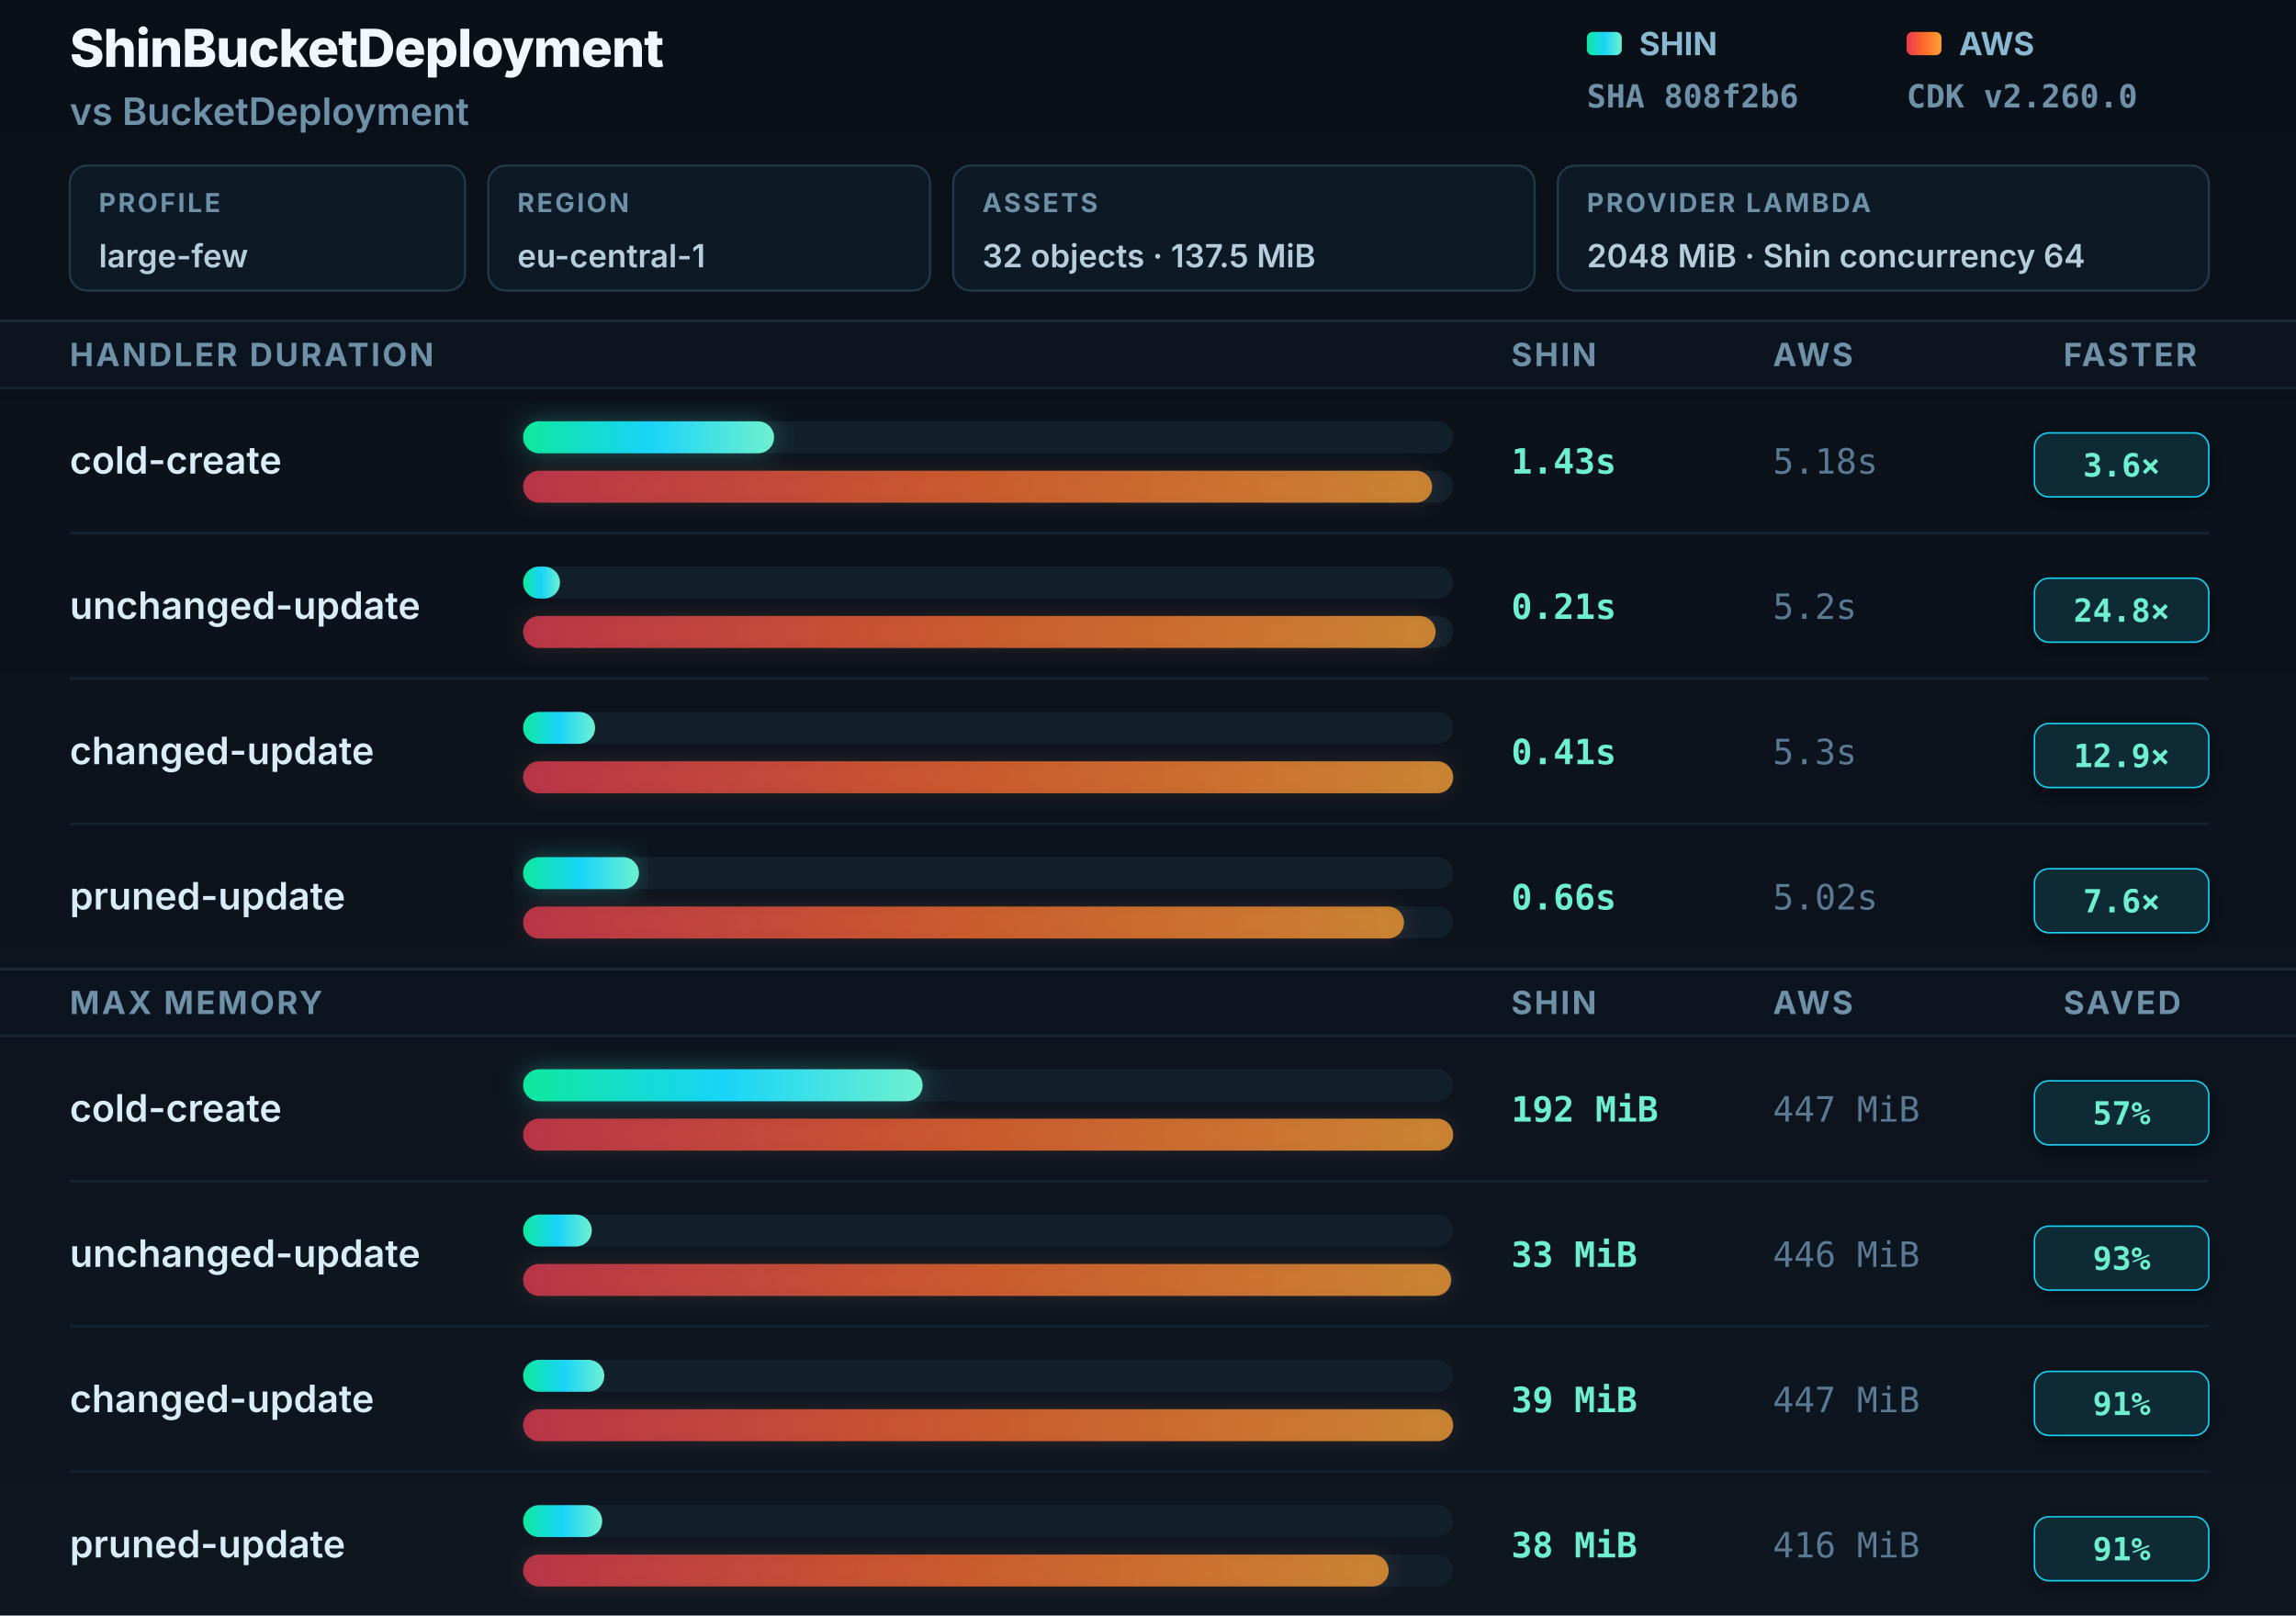
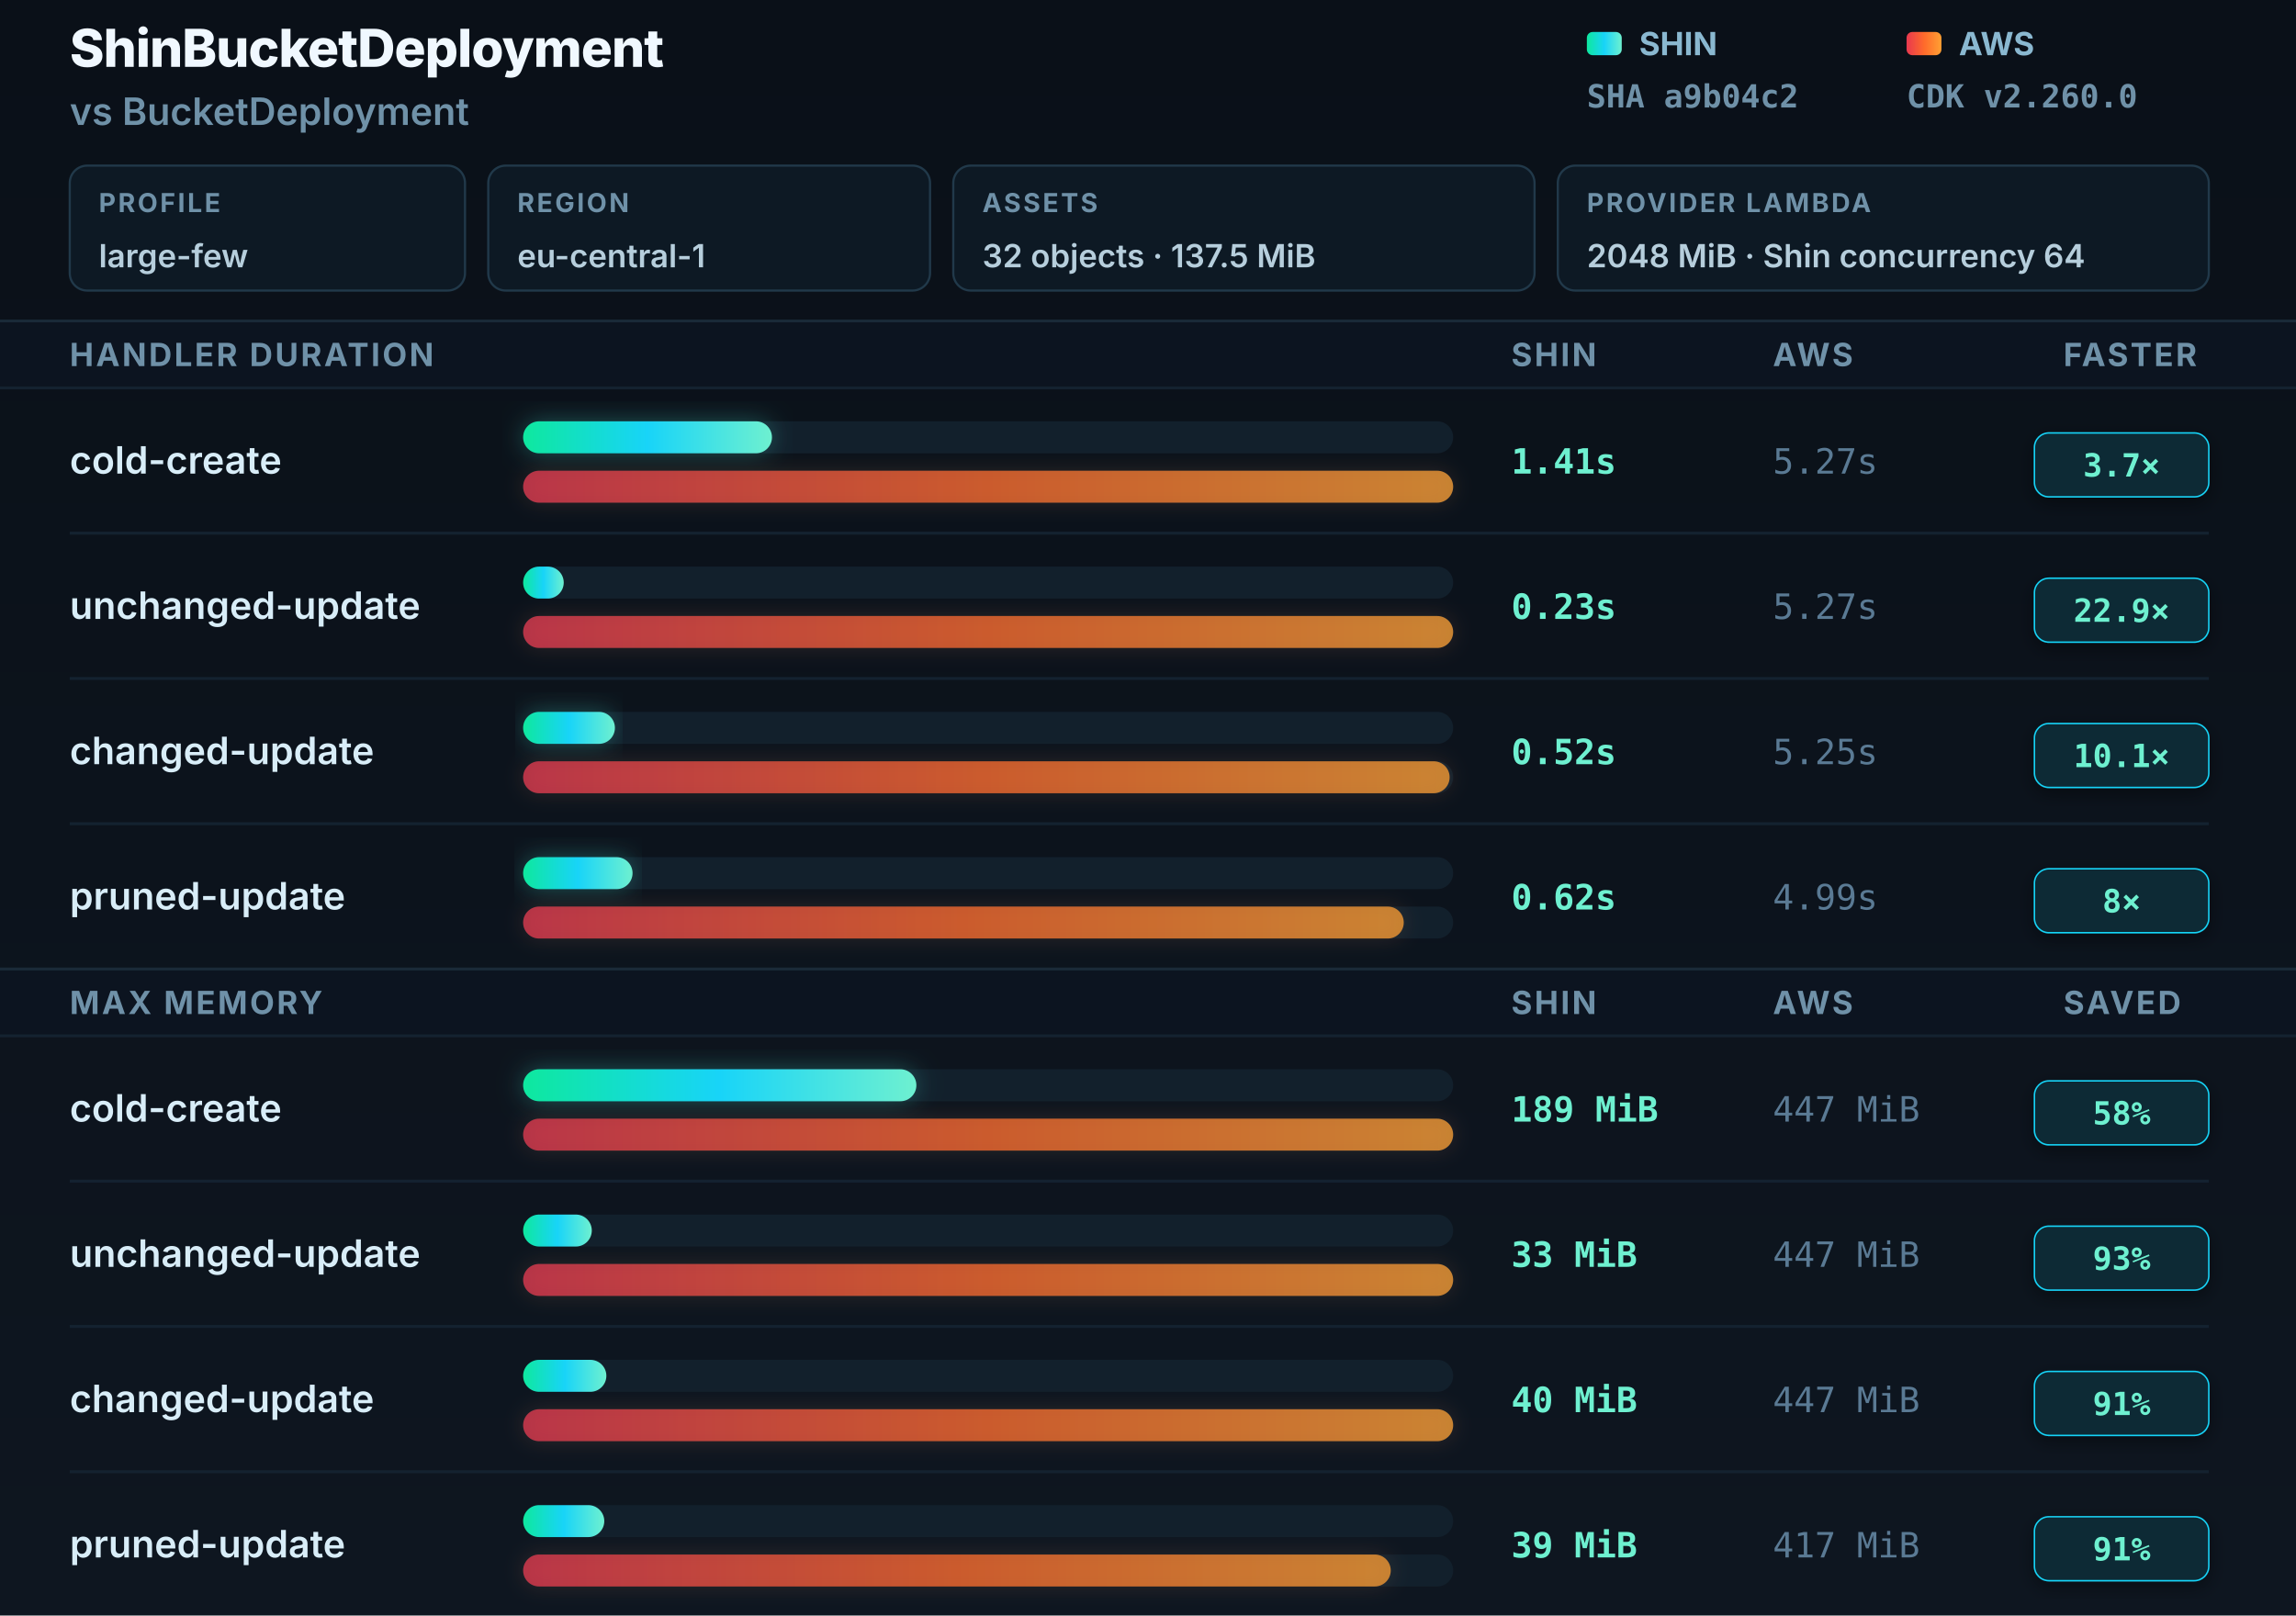
<svg xmlns="http://www.w3.org/2000/svg" width="790" height="556" viewBox="0 0 790 556" role="img" aria-labelledby="title desc">
  <defs>
    <linearGradient id="shin" x1="0" y1="0" x2="1" y2="0">
      <stop offset="0" stop-color="#0ee89e" />
      <stop offset="0.5" stop-color="#18d4f8" />
      <stop offset="1" stop-color="#6ef0d0" />
    </linearGradient>
    <linearGradient id="aws" x1="0" y1="0" x2="1" y2="0">
      <stop offset="0" stop-color="#e8384f" />
      <stop offset="0.5" stop-color="#ff6a2b" />
      <stop offset="1" stop-color="#ffa033" />
    </linearGradient>
    <linearGradient id="bgGrad" x1="0" y1="0" x2="0" y2="1">
      <stop offset="0" stop-color="#0a1018" />
      <stop offset="1" stop-color="#0e1620" />
    </linearGradient>
    <filter id="gS" x="-8%" y="-60%" width="116%" height="220%">
      <feGaussianBlur in="SourceGraphic" stdDeviation="4" />
      <feColorMatrix type="matrix" values="0 0 0 0 0.06 0 0 0 0 0.85 0 0 0 0 0.7 0 0 0 0.6 0" />
    </filter>
    <filter id="gA" x="-8%" y="-60%" width="116%" height="220%">
      <feGaussianBlur in="SourceGraphic" stdDeviation="3.5" />
      <feColorMatrix type="matrix" values="0 0 0 0 0.95 0 0 0 0 0.35 0 0 0 0 0.15 0 0 0 0.4 0" />
    </filter>
    <filter id="badgeShadow" x="-20%" y="-30%" width="140%" height="160%">
      <feDropShadow dx="0" dy="2" stdDeviation="3" flood-color="#000" flood-opacity="0.4" />
    </filter>
  </defs>
  <rect width="790" height="556" fill="url(#bgGrad)" />
  <text x="24" y="23" font-family="Inter, -apple-system, sans-serif" font-size="18" font-weight="800" fill="#f0f8ff" letter-spacing="-0.3">ShinBucketDeployment</text>
  <text x="24" y="43" font-family="Inter, -apple-system, sans-serif" font-size="13" font-weight="600" fill="#6f91a8">vs BucketDeployment</text>
  <rect x="24" y="57" width="136" height="43" rx="6" fill="#0d1924" stroke="#21394a" stroke-width="0.75" />
  <text x="34" y="73" font-family="Inter, -apple-system, sans-serif" font-size="9" font-weight="700" fill="#6f91a8" letter-spacing="0.8">PROFILE</text>
  <text x="34" y="92" font-family="Inter, -apple-system, sans-serif" font-size="11" font-weight="600" fill="#b6cedc">large-few</text>
  <rect x="168" y="57" width="152" height="43" rx="6" fill="#0d1924" stroke="#21394a" stroke-width="0.75" />
  <text x="178" y="73" font-family="Inter, -apple-system, sans-serif" font-size="9" font-weight="700" fill="#6f91a8" letter-spacing="0.8">REGION</text>
  <text x="178" y="92" font-family="Inter, -apple-system, sans-serif" font-size="11" font-weight="600" fill="#b6cedc">eu-central-1</text>
  <rect x="328" y="57" width="200" height="43" rx="6" fill="#0d1924" stroke="#21394a" stroke-width="0.75" />
  <text x="338" y="73" font-family="Inter, -apple-system, sans-serif" font-size="9" font-weight="700" fill="#6f91a8" letter-spacing="0.8">ASSETS</text>
  <text x="338" y="92" font-family="Inter, -apple-system, sans-serif" font-size="11" font-weight="600" fill="#b6cedc">32 objects · 137.5 MiB</text>
  <rect x="536" y="57" width="224" height="43" rx="6" fill="#0d1924" stroke="#21394a" stroke-width="0.75" />
  <text x="546" y="73" font-family="Inter, -apple-system, sans-serif" font-size="9" font-weight="700" fill="#6f91a8" letter-spacing="0.8">PROVIDER LAMBDA</text>
  <text x="546" y="92" font-family="Inter, -apple-system, sans-serif" font-size="11" font-weight="600" fill="#b6cedc">2048 MiB · Shin concurrency 64</text>
  <rect x="546" y="11" width="12" height="8" rx="2" fill="url(#shin)" />
  <text x="564" y="19" font-family="Inter, -apple-system, sans-serif" font-size="11" font-weight="700" fill="#8ab8d0">SHIN</text>
-   <text x="546" y="37" font-family="JetBrains Mono, monospace" font-size="11" font-weight="600" fill="#6f91a8">SHA 808f2b6</text>
+   <text x="546" y="37" font-family="JetBrains Mono, monospace" font-size="11" font-weight="600" fill="#6f91a8">SHA a9b04c2</text>
  <rect x="656" y="11" width="12" height="8" rx="2" fill="url(#aws)" />
  <text x="674" y="19" font-family="Inter, -apple-system, sans-serif" font-size="11" font-weight="700" fill="#8ab8d0">AWS</text>
  <text x="656" y="37" font-family="JetBrains Mono, monospace" font-size="11" font-weight="600" fill="#6f91a8">CDK v2.260.0</text>
  <rect x="0" y="110" width="790" height="1" fill="#1a2a38" />
  <rect y="111" width="790" height="22" fill="#0c1420" />
  <text x="24" y="126" font-family="Inter, -apple-system, sans-serif" font-size="11" font-weight="700" fill="#6f91a8" letter-spacing="0.8">HANDLER DURATION</text>
  <text x="520" y="126" font-family="Inter, -apple-system, sans-serif" font-size="11" font-weight="700" fill="#6f91a8" letter-spacing="0.8">SHIN</text>
  <text x="610" y="126" font-family="Inter, -apple-system, sans-serif" font-size="11" font-weight="700" fill="#6f91a8" letter-spacing="0.8">AWS</text>
  <text x="710" y="126" font-family="Inter, -apple-system, sans-serif" font-size="11" font-weight="700" fill="#6f91a8" letter-spacing="0.8">FASTER</text>
  <rect x="0" y="133" width="790" height="1" fill="#142230" />
  <text x="24" y="163" font-family="Inter, -apple-system, sans-serif" font-size="13" font-weight="600" fill="#d8edf8">cold-create</text>
  <rect x="180" y="145" width="320" height="11" rx="5.5" fill="#12202c" />
-   <rect x="180" y="145" width="86.34" height="11" rx="5.5" fill="url(#shin)" filter="url(#gS)" opacity="0.5" />
-   <rect x="180" y="145" width="86.34" height="11" rx="5.5" fill="url(#shin)" />
+   <rect x="180" y="145" width="85.617" height="11" rx="5.5" fill="url(#shin)" filter="url(#gS)" opacity="0.5" />
+   <rect x="180" y="145" width="85.617" height="11" rx="5.5" fill="url(#shin)" />
  <rect x="180" y="162" width="320" height="11" rx="5.5" fill="#12202c" />
-   <rect x="180" y="162" width="312.755" height="11" rx="5.5" fill="url(#aws)" filter="url(#gA)" opacity="0.35" />
-   <rect x="180" y="162" width="312.755" height="11" rx="5.5" fill="url(#aws)" opacity="0.75" />
-   <text x="520" y="163" font-family="JetBrains Mono, monospace" font-size="12" font-weight="700" fill="#6ef0d0">1.43s</text>
-   <text x="610" y="163" font-family="JetBrains Mono, monospace" font-size="12" font-weight="400" fill="#5a7a94">5.18s</text>
+   <rect x="180" y="162" width="320" height="11" rx="5.5" fill="url(#aws)" filter="url(#gA)" opacity="0.35" />
+   <rect x="180" y="162" width="320" height="11" rx="5.5" fill="url(#aws)" opacity="0.75" />
+   <text x="520" y="163" font-family="JetBrains Mono, monospace" font-size="12" font-weight="700" fill="#6ef0d0">1.41s</text>
+   <text x="610" y="163" font-family="JetBrains Mono, monospace" font-size="12" font-weight="400" fill="#5a7a94">5.27s</text>
  <rect x="700" y="149" width="60" height="22" rx="5" fill="#082b35" stroke="#18d4f8" stroke-width="0.5" filter="url(#badgeShadow)" />
-   <text x="730" y="164" text-anchor="middle" font-family="JetBrains Mono, monospace" font-size="11" font-weight="800" fill="#6ef0d0">3.6×</text>
+   <text x="730" y="164" text-anchor="middle" font-family="JetBrains Mono, monospace" font-size="11" font-weight="800" fill="#6ef0d0">3.7×</text>
  <rect x="24" y="183" width="736" height="1" fill="#142230" />
  <text x="24" y="213" font-family="Inter, -apple-system, sans-serif" font-size="13" font-weight="600" fill="#d8edf8">unchanged-update</text>
  <rect x="180" y="195" width="320" height="11" rx="5.5" fill="#12202c" />
-   <rect x="180" y="195" width="12.679" height="11" rx="5.5" fill="url(#shin)" />
+   <rect x="180" y="195" width="13.966" height="11" rx="5.5" fill="url(#shin)" />
  <rect x="180" y="212" width="320" height="11" rx="5.5" fill="#12202c" />
-   <rect x="180" y="212" width="313.962" height="11" rx="5.5" fill="url(#aws)" filter="url(#gA)" opacity="0.35" />
-   <rect x="180" y="212" width="313.962" height="11" rx="5.5" fill="url(#aws)" opacity="0.75" />
-   <text x="520" y="213" font-family="JetBrains Mono, monospace" font-size="12" font-weight="700" fill="#6ef0d0">0.21s</text>
-   <text x="610" y="213" font-family="JetBrains Mono, monospace" font-size="12" font-weight="400" fill="#5a7a94">5.2s</text>
+   <rect x="180" y="212" width="320" height="11" rx="5.5" fill="url(#aws)" filter="url(#gA)" opacity="0.35" />
+   <rect x="180" y="212" width="320" height="11" rx="5.5" fill="url(#aws)" opacity="0.75" />
+   <text x="520" y="213" font-family="JetBrains Mono, monospace" font-size="12" font-weight="700" fill="#6ef0d0">0.23s</text>
+   <text x="610" y="213" font-family="JetBrains Mono, monospace" font-size="12" font-weight="400" fill="#5a7a94">5.27s</text>
  <rect x="700" y="199" width="60" height="22" rx="5" fill="#082b35" stroke="#18d4f8" stroke-width="0.5" filter="url(#badgeShadow)" />
-   <text x="730" y="214" text-anchor="middle" font-family="JetBrains Mono, monospace" font-size="11" font-weight="800" fill="#6ef0d0">24.8×</text>
+   <text x="730" y="214" text-anchor="middle" font-family="JetBrains Mono, monospace" font-size="11" font-weight="800" fill="#6ef0d0">22.9×</text>
  <rect x="24" y="233" width="736" height="1" fill="#142230" />
  <text x="24" y="263" font-family="Inter, -apple-system, sans-serif" font-size="13" font-weight="600" fill="#d8edf8">changed-update</text>
  <rect x="180" y="245" width="320" height="11" rx="5.5" fill="#12202c" />
-   <rect x="180" y="245" width="24.755" height="11" rx="5.5" fill="url(#shin)" />
+   <rect x="180" y="245" width="31.575" height="11" rx="5.5" fill="url(#shin)" filter="url(#gS)" opacity="0.5" />
+   <rect x="180" y="245" width="31.575" height="11" rx="5.5" fill="url(#shin)" />
  <rect x="180" y="262" width="320" height="11" rx="5.5" fill="#12202c" />
-   <rect x="180" y="262" width="320" height="11" rx="5.5" fill="url(#aws)" filter="url(#gA)" opacity="0.35" />
-   <rect x="180" y="262" width="320" height="11" rx="5.5" fill="url(#aws)" opacity="0.75" />
-   <text x="520" y="263" font-family="JetBrains Mono, monospace" font-size="12" font-weight="700" fill="#6ef0d0">0.41s</text>
-   <text x="610" y="263" font-family="JetBrains Mono, monospace" font-size="12" font-weight="400" fill="#5a7a94">5.3s</text>
+   <rect x="180" y="262" width="318.786" height="11" rx="5.5" fill="url(#aws)" filter="url(#gA)" opacity="0.35" />
+   <rect x="180" y="262" width="318.786" height="11" rx="5.5" fill="url(#aws)" opacity="0.75" />
+   <text x="520" y="263" font-family="JetBrains Mono, monospace" font-size="12" font-weight="700" fill="#6ef0d0">0.52s</text>
+   <text x="610" y="263" font-family="JetBrains Mono, monospace" font-size="12" font-weight="400" fill="#5a7a94">5.25s</text>
  <rect x="700" y="249" width="60" height="22" rx="5" fill="#082b35" stroke="#18d4f8" stroke-width="0.5" filter="url(#badgeShadow)" />
-   <text x="730" y="264" text-anchor="middle" font-family="JetBrains Mono, monospace" font-size="11" font-weight="800" fill="#6ef0d0">12.9×</text>
+   <text x="730" y="264" text-anchor="middle" font-family="JetBrains Mono, monospace" font-size="11" font-weight="800" fill="#6ef0d0">10.1×</text>
  <rect x="24" y="283" width="736" height="1" fill="#142230" />
  <text x="24" y="313" font-family="Inter, -apple-system, sans-serif" font-size="13" font-weight="600" fill="#d8edf8">pruned-update</text>
  <rect x="180" y="295" width="320" height="11" rx="5.5" fill="#12202c" />
-   <rect x="180" y="295" width="39.849" height="11" rx="5.5" fill="url(#shin)" filter="url(#gS)" opacity="0.5" />
-   <rect x="180" y="295" width="39.849" height="11" rx="5.5" fill="url(#shin)" />
+   <rect x="180" y="295" width="37.647" height="11" rx="5.5" fill="url(#shin)" filter="url(#gS)" opacity="0.5" />
+   <rect x="180" y="295" width="37.647" height="11" rx="5.5" fill="url(#shin)" />
  <rect x="180" y="312" width="320" height="11" rx="5.5" fill="#12202c" />
-   <rect x="180" y="312" width="303.094" height="11" rx="5.5" fill="url(#aws)" filter="url(#gA)" opacity="0.35" />
-   <rect x="180" y="312" width="303.094" height="11" rx="5.5" fill="url(#aws)" opacity="0.75" />
-   <text x="520" y="313" font-family="JetBrains Mono, monospace" font-size="12" font-weight="700" fill="#6ef0d0">0.66s</text>
-   <text x="610" y="313" font-family="JetBrains Mono, monospace" font-size="12" font-weight="400" fill="#5a7a94">5.02s</text>
+   <rect x="180" y="312" width="302.998" height="11" rx="5.5" fill="url(#aws)" filter="url(#gA)" opacity="0.35" />
+   <rect x="180" y="312" width="302.998" height="11" rx="5.5" fill="url(#aws)" opacity="0.75" />
+   <text x="520" y="313" font-family="JetBrains Mono, monospace" font-size="12" font-weight="700" fill="#6ef0d0">0.62s</text>
+   <text x="610" y="313" font-family="JetBrains Mono, monospace" font-size="12" font-weight="400" fill="#5a7a94">4.99s</text>
  <rect x="700" y="299" width="60" height="22" rx="5" fill="#082b35" stroke="#18d4f8" stroke-width="0.5" filter="url(#badgeShadow)" />
-   <text x="730" y="314" text-anchor="middle" font-family="JetBrains Mono, monospace" font-size="11" font-weight="800" fill="#6ef0d0">7.6×</text>
+   <text x="730" y="314" text-anchor="middle" font-family="JetBrains Mono, monospace" font-size="11" font-weight="800" fill="#6ef0d0">8×</text>
  <rect x="0" y="333" width="790" height="1" fill="#1a2a38" />
  <rect y="334" width="790" height="22" fill="#0c1420" />
  <text x="24" y="349" font-family="Inter, -apple-system, sans-serif" font-size="11" font-weight="700" fill="#6f91a8" letter-spacing="0.8">MAX MEMORY</text>
  <text x="520" y="349" font-family="Inter, -apple-system, sans-serif" font-size="11" font-weight="700" fill="#6f91a8" letter-spacing="0.8">SHIN</text>
  <text x="610" y="349" font-family="Inter, -apple-system, sans-serif" font-size="11" font-weight="700" fill="#6f91a8" letter-spacing="0.8">AWS</text>
  <text x="710" y="349" font-family="Inter, -apple-system, sans-serif" font-size="11" font-weight="700" fill="#6f91a8" letter-spacing="0.8">SAVED</text>
  <rect x="0" y="356" width="790" height="1" fill="#142230" />
  <text x="24" y="386" font-family="Inter, -apple-system, sans-serif" font-size="13" font-weight="600" fill="#d8edf8">cold-create</text>
  <rect x="180" y="368" width="320" height="11" rx="5.5" fill="#12202c" />
-   <rect x="180" y="368" width="137.45" height="11" rx="5.5" fill="url(#shin)" filter="url(#gS)" opacity="0.5" />
-   <rect x="180" y="368" width="137.45" height="11" rx="5.5" fill="url(#shin)" />
+   <rect x="180" y="368" width="135.302" height="11" rx="5.5" fill="url(#shin)" filter="url(#gS)" opacity="0.5" />
+   <rect x="180" y="368" width="135.302" height="11" rx="5.5" fill="url(#shin)" />
  <rect x="180" y="385" width="320" height="11" rx="5.5" fill="#12202c" />
  <rect x="180" y="385" width="320" height="11" rx="5.5" fill="url(#aws)" filter="url(#gA)" opacity="0.35" />
  <rect x="180" y="385" width="320" height="11" rx="5.5" fill="url(#aws)" opacity="0.75" />
-   <text x="520" y="386" font-family="JetBrains Mono, monospace" font-size="12" font-weight="700" fill="#6ef0d0">192 MiB</text>
+   <text x="520" y="386" font-family="JetBrains Mono, monospace" font-size="12" font-weight="700" fill="#6ef0d0">189 MiB</text>
  <text x="610" y="386" font-family="JetBrains Mono, monospace" font-size="12" font-weight="400" fill="#5a7a94">447 MiB</text>
  <rect x="700" y="372" width="60" height="22" rx="5" fill="#082b35" stroke="#18d4f8" stroke-width="0.5" filter="url(#badgeShadow)" />
-   <text x="730" y="387" text-anchor="middle" font-family="JetBrains Mono, monospace" font-size="11" font-weight="800" fill="#6ef0d0">57%</text>
+   <text x="730" y="387" text-anchor="middle" font-family="JetBrains Mono, monospace" font-size="11" font-weight="800" fill="#6ef0d0">58%</text>
  <rect x="24" y="406" width="736" height="1" fill="#142230" />
  <text x="24" y="436" font-family="Inter, -apple-system, sans-serif" font-size="13" font-weight="600" fill="#d8edf8">unchanged-update</text>
  <rect x="180" y="418" width="320" height="11" rx="5.5" fill="#12202c" />
  <rect x="180" y="418" width="23.624" height="11" rx="5.5" fill="url(#shin)" />
  <rect x="180" y="435" width="320" height="11" rx="5.5" fill="#12202c" />
-   <rect x="180" y="435" width="319.284" height="11" rx="5.5" fill="url(#aws)" filter="url(#gA)" opacity="0.35" />
-   <rect x="180" y="435" width="319.284" height="11" rx="5.5" fill="url(#aws)" opacity="0.75" />
+   <rect x="180" y="435" width="320" height="11" rx="5.5" fill="url(#aws)" filter="url(#gA)" opacity="0.35" />
+   <rect x="180" y="435" width="320" height="11" rx="5.5" fill="url(#aws)" opacity="0.75" />
  <text x="520" y="436" font-family="JetBrains Mono, monospace" font-size="12" font-weight="700" fill="#6ef0d0">33 MiB</text>
-   <text x="610" y="436" font-family="JetBrains Mono, monospace" font-size="12" font-weight="400" fill="#5a7a94">446 MiB</text>
+   <text x="610" y="436" font-family="JetBrains Mono, monospace" font-size="12" font-weight="400" fill="#5a7a94">447 MiB</text>
  <rect x="700" y="422" width="60" height="22" rx="5" fill="#082b35" stroke="#18d4f8" stroke-width="0.5" filter="url(#badgeShadow)" />
  <text x="730" y="437" text-anchor="middle" font-family="JetBrains Mono, monospace" font-size="11" font-weight="800" fill="#6ef0d0">93%</text>
  <rect x="24" y="456" width="736" height="1" fill="#142230" />
  <text x="24" y="486" font-family="Inter, -apple-system, sans-serif" font-size="13" font-weight="600" fill="#d8edf8">changed-update</text>
  <rect x="180" y="468" width="320" height="11" rx="5.5" fill="#12202c" />
-   <rect x="180" y="468" width="27.919" height="11" rx="5.5" fill="url(#shin)" />
+   <rect x="180" y="468" width="28.635" height="11" rx="5.5" fill="url(#shin)" />
  <rect x="180" y="485" width="320" height="11" rx="5.5" fill="#12202c" />
  <rect x="180" y="485" width="320" height="11" rx="5.5" fill="url(#aws)" filter="url(#gA)" opacity="0.35" />
  <rect x="180" y="485" width="320" height="11" rx="5.5" fill="url(#aws)" opacity="0.75" />
-   <text x="520" y="486" font-family="JetBrains Mono, monospace" font-size="12" font-weight="700" fill="#6ef0d0">39 MiB</text>
+   <text x="520" y="486" font-family="JetBrains Mono, monospace" font-size="12" font-weight="700" fill="#6ef0d0">40 MiB</text>
  <text x="610" y="486" font-family="JetBrains Mono, monospace" font-size="12" font-weight="400" fill="#5a7a94">447 MiB</text>
  <rect x="700" y="472" width="60" height="22" rx="5" fill="#082b35" stroke="#18d4f8" stroke-width="0.5" filter="url(#badgeShadow)" />
  <text x="730" y="487" text-anchor="middle" font-family="JetBrains Mono, monospace" font-size="11" font-weight="800" fill="#6ef0d0">91%</text>
  <rect x="24" y="506" width="736" height="1" fill="#142230" />
  <text x="24" y="536" font-family="Inter, -apple-system, sans-serif" font-size="13" font-weight="600" fill="#d8edf8">pruned-update</text>
  <rect x="180" y="518" width="320" height="11" rx="5.5" fill="#12202c" />
-   <rect x="180" y="518" width="27.204" height="11" rx="5.5" fill="url(#shin)" />
+   <rect x="180" y="518" width="27.919" height="11" rx="5.5" fill="url(#shin)" />
  <rect x="180" y="535" width="320" height="11" rx="5.5" fill="#12202c" />
-   <rect x="180" y="535" width="297.808" height="11" rx="5.5" fill="url(#aws)" filter="url(#gA)" opacity="0.35" />
-   <rect x="180" y="535" width="297.808" height="11" rx="5.5" fill="url(#aws)" opacity="0.75" />
-   <text x="520" y="536" font-family="JetBrains Mono, monospace" font-size="12" font-weight="700" fill="#6ef0d0">38 MiB</text>
-   <text x="610" y="536" font-family="JetBrains Mono, monospace" font-size="12" font-weight="400" fill="#5a7a94">416 MiB</text>
+   <rect x="180" y="535" width="298.523" height="11" rx="5.5" fill="url(#aws)" filter="url(#gA)" opacity="0.35" />
+   <rect x="180" y="535" width="298.523" height="11" rx="5.5" fill="url(#aws)" opacity="0.75" />
+   <text x="520" y="536" font-family="JetBrains Mono, monospace" font-size="12" font-weight="700" fill="#6ef0d0">39 MiB</text>
+   <text x="610" y="536" font-family="JetBrains Mono, monospace" font-size="12" font-weight="400" fill="#5a7a94">417 MiB</text>
  <rect x="700" y="522" width="60" height="22" rx="5" fill="#082b35" stroke="#18d4f8" stroke-width="0.5" filter="url(#badgeShadow)" />
  <text x="730" y="537" text-anchor="middle" font-family="JetBrains Mono, monospace" font-size="11" font-weight="800" fill="#6ef0d0">91%</text>
</svg>
